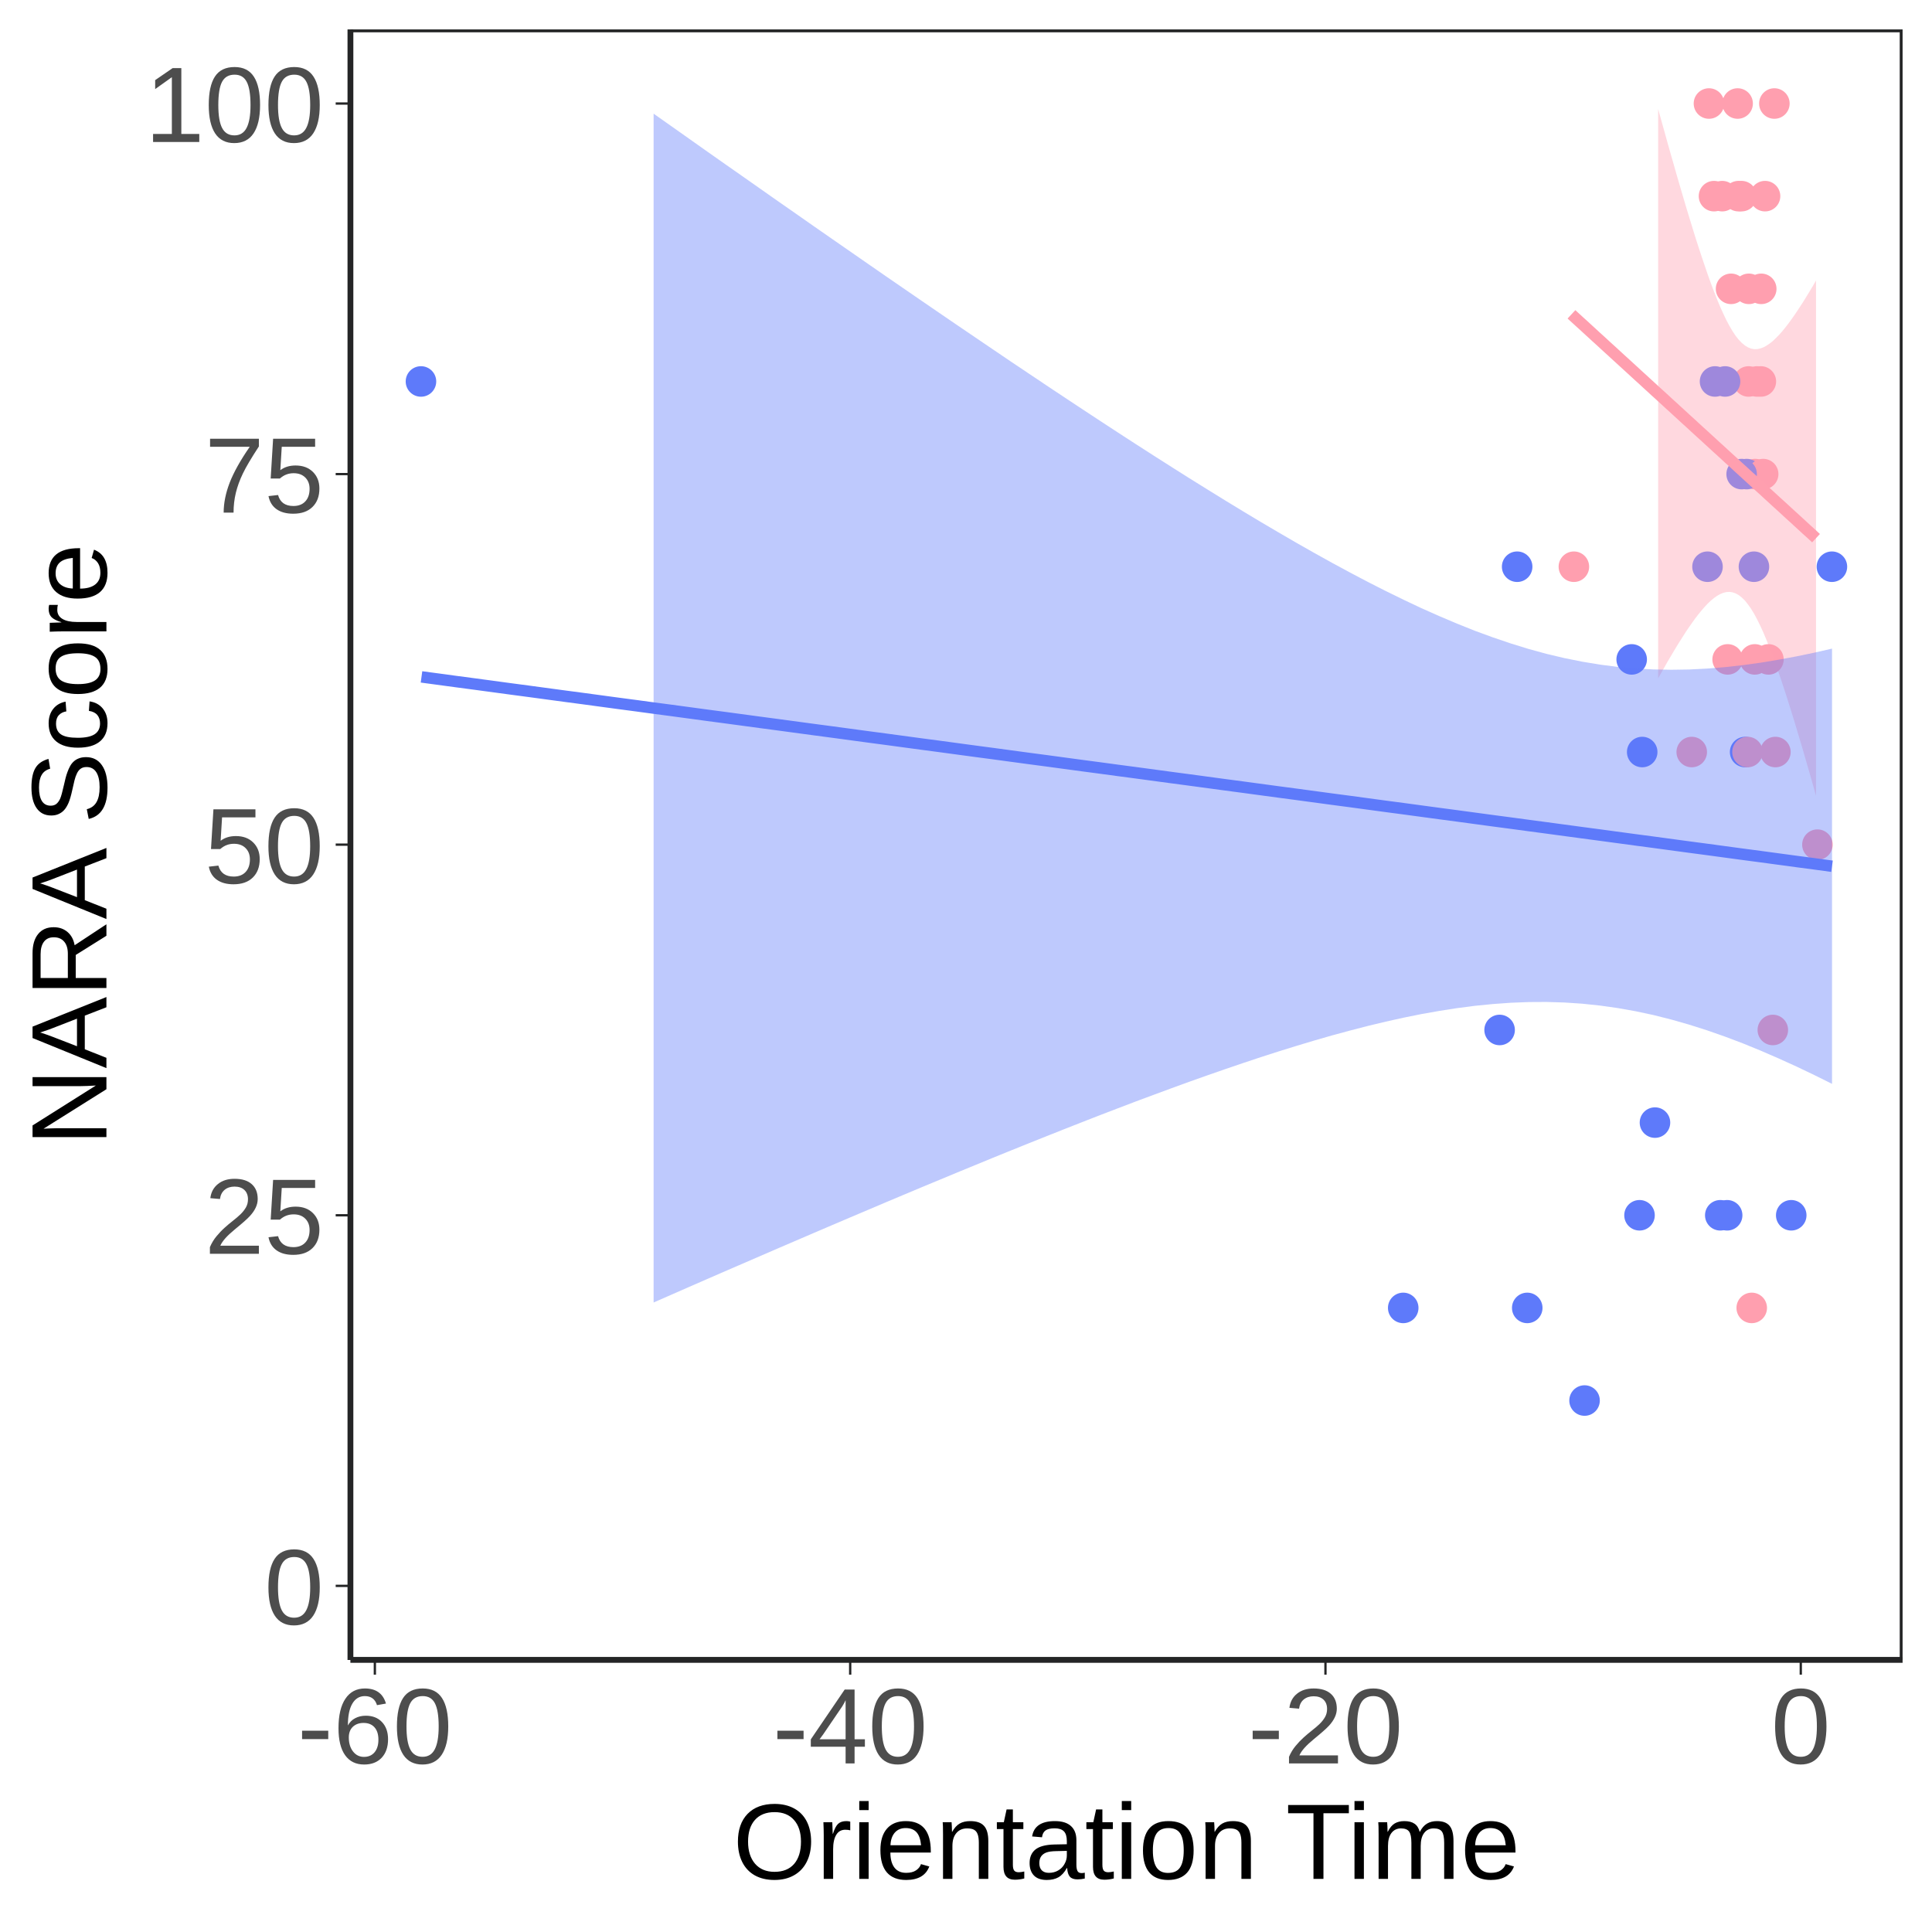
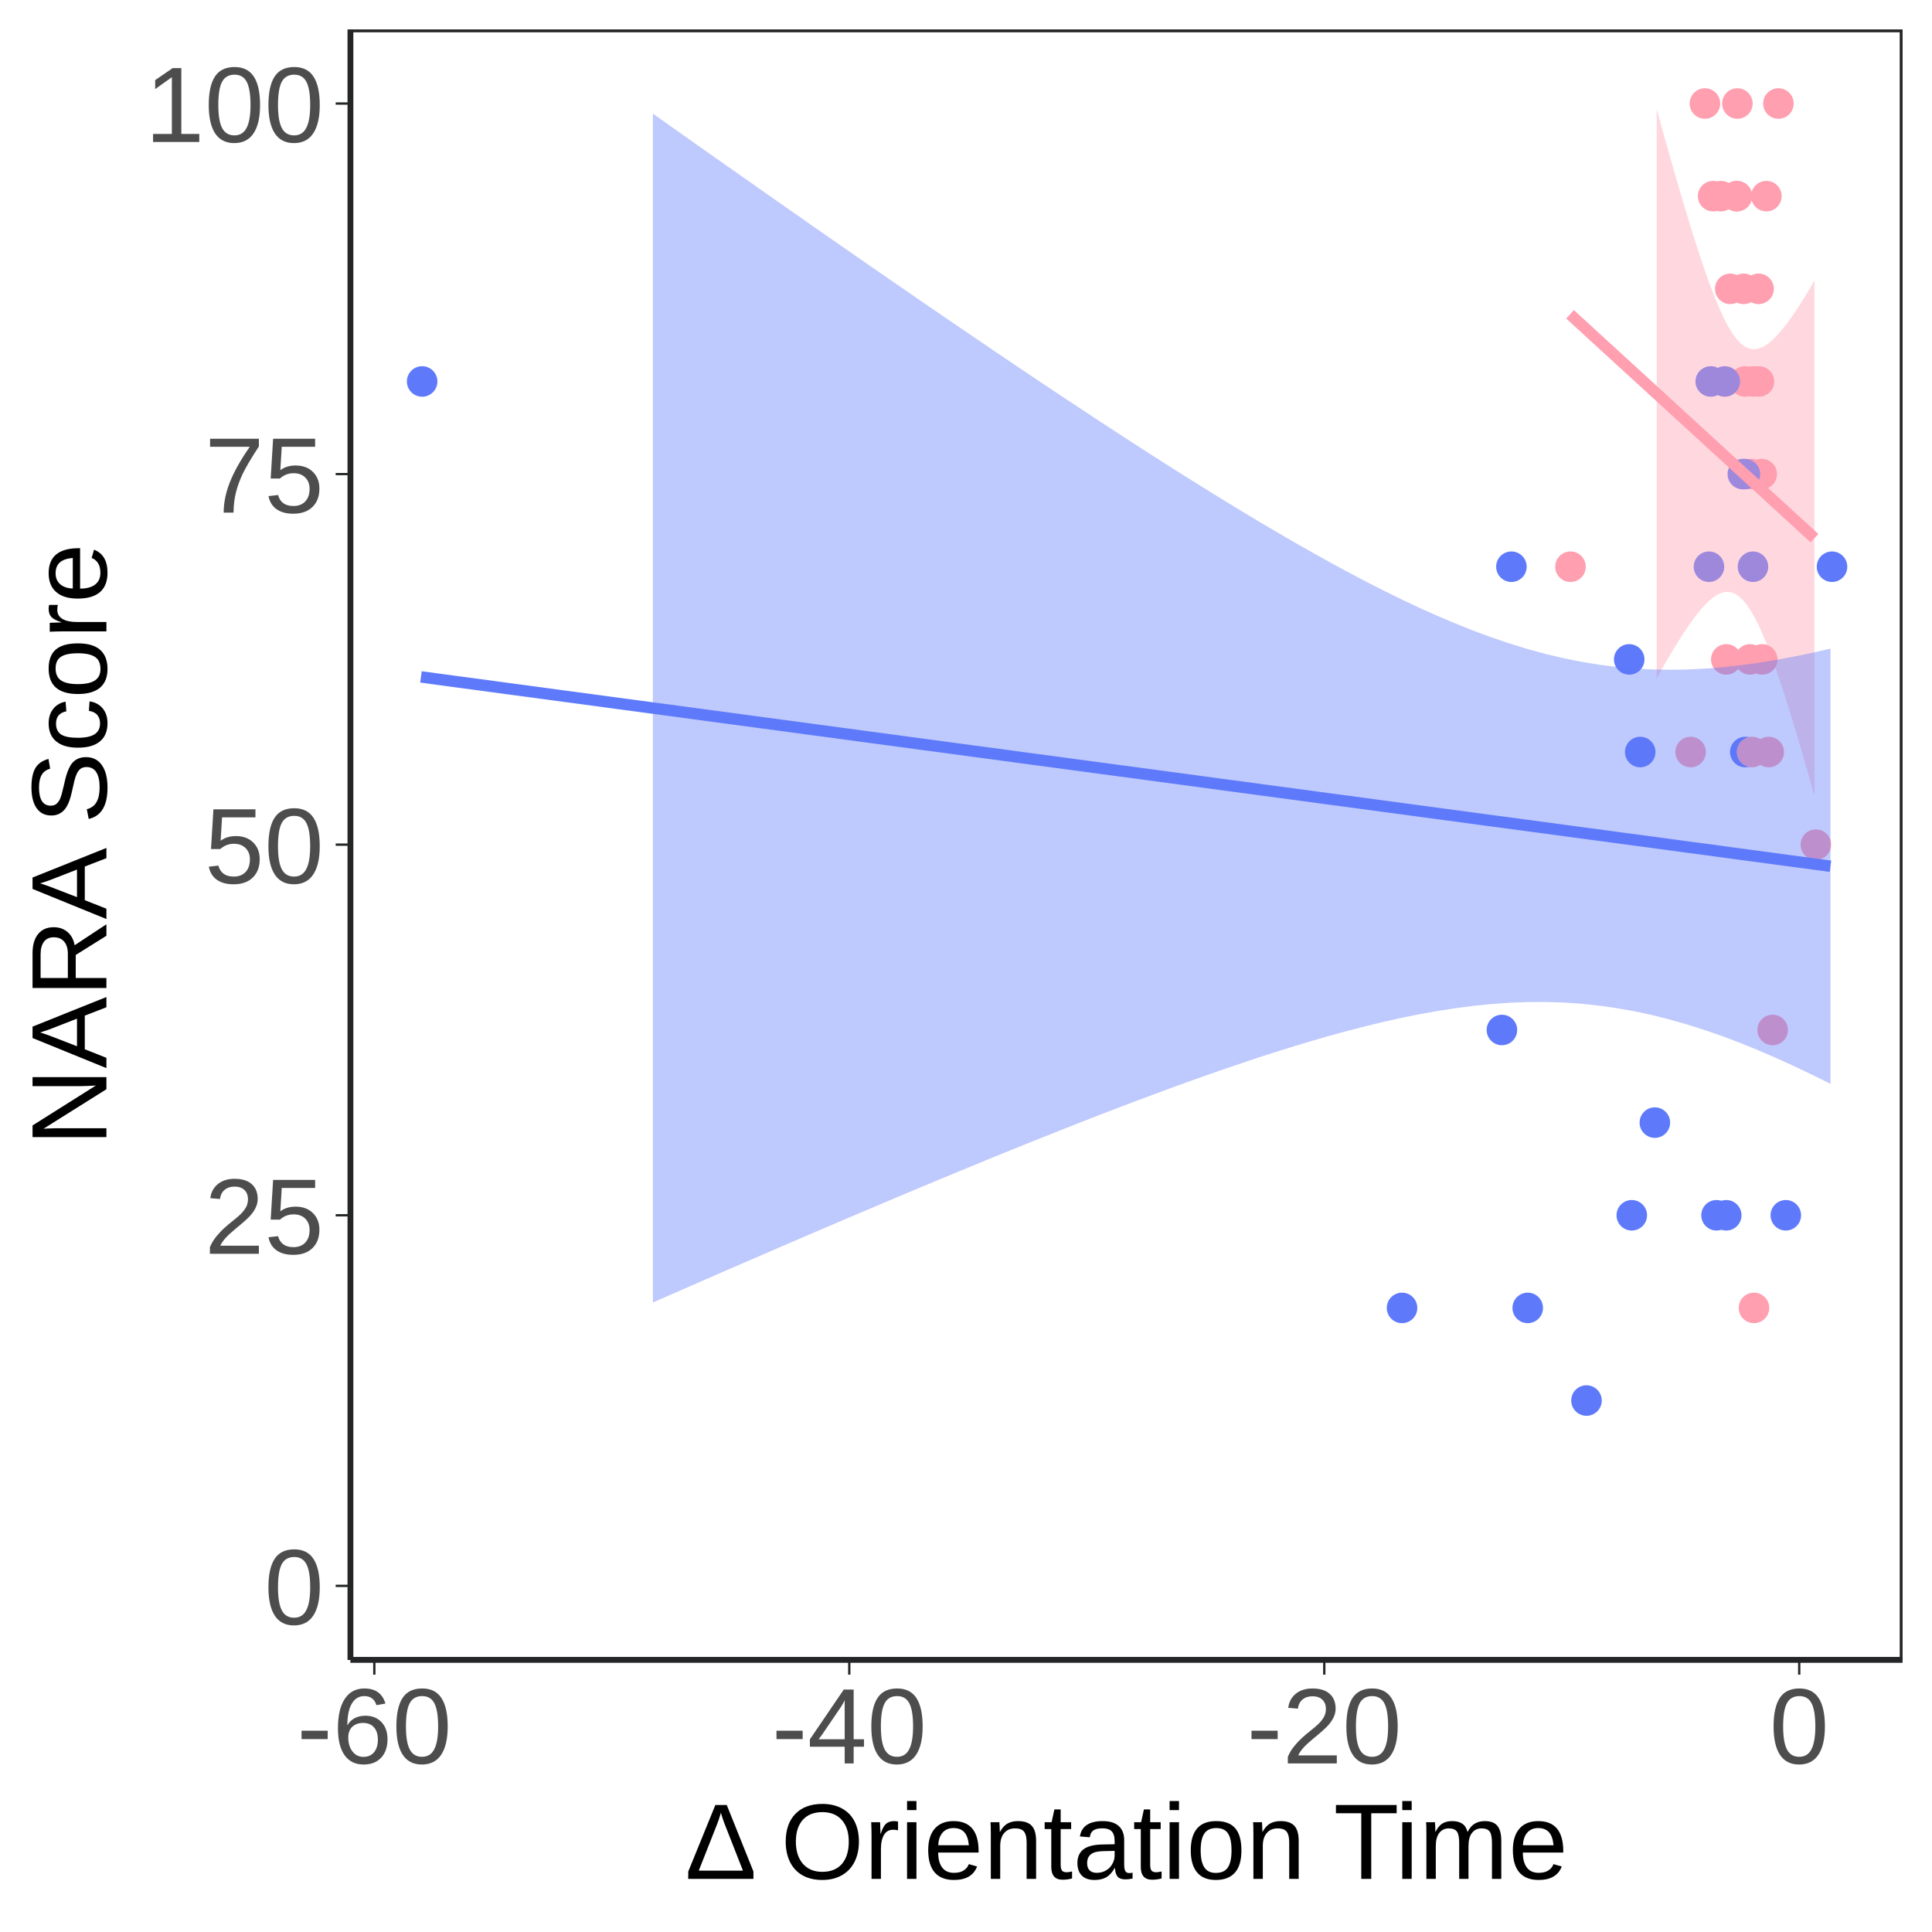
<svg xmlns="http://www.w3.org/2000/svg" class="svglite" width="360.00pt" height="360.00pt" viewBox="0 0 360.00 360.00">
  <defs>
    <style type="text/css">
    .svglite line, .svglite polyline, .svglite polygon, .svglite path, .svglite rect, .svglite circle {
      fill: none;
      stroke: #000000;
      stroke-linecap: round;
      stroke-linejoin: round;
      stroke-miterlimit: 10.00;
    }
    .svglite text {
      white-space: pre;
    }
  </style>
  </defs>
  <rect width="100%" height="100%" style="stroke: none; fill: #FFFFFF;" />
  <defs>
    <clipPath id="cpMC4wMHwzNjAuMDB8MC4wMHwzNjAuMDA=">
      <rect x="0.00" y="0.00" width="360.00" height="360.00" />
    </clipPath>
  </defs>
  <g clip-path="url(#cpMC4wMHwzNjAuMDB8MC4wMHwzNjAuMDA=)">
    <rect x="0.00" y="0.00" width="360.00" height="360.00" style="stroke-width: 1.07; stroke: #FFFFFF; fill: #FFFFFF;" />
  </g>
  <defs>
    <clipPath id="cpNjUuMjl8MzU0LjUyfDUuNDh8MzA5LjMx">
      <rect x="65.29" y="5.48" width="289.23" height="303.83" />
    </clipPath>
  </defs>
  <g clip-path="url(#cpNjUuMjl8MzU0LjUyfDUuNDh8MzA5LjMx)">
    <rect x="65.29" y="5.48" width="289.23" height="303.83" style="stroke-width: 1.07; stroke: #242526; fill: #FFFFFF;" />
-     <circle cx="330.34" cy="191.92" r="2.49" style="stroke-width: 0.71; stroke: #FF9FAF; fill: #FF9FAF;" />
-     <circle cx="318.44" cy="19.29" r="2.49" style="stroke-width: 0.71; stroke: #FF9FAF; fill: #FF9FAF;" />
-     <circle cx="327.05" cy="88.34" r="2.49" style="stroke-width: 0.71; stroke: #FF9FAF; fill: #FF9FAF;" />
-     <circle cx="327.40" cy="71.08" r="2.49" style="stroke-width: 0.71; stroke: #FF9FAF; fill: #FF9FAF;" />
-     <circle cx="320.91" cy="36.55" r="2.49" style="stroke-width: 0.71; stroke: #FF9FAF; fill: #FF9FAF;" />
-     <circle cx="325.18" cy="140.13" r="2.49" style="stroke-width: 0.71; stroke: #5E7AFA; fill: #5E7AFA;" />
-     <circle cx="293.27" cy="105.60" r="2.49" style="stroke-width: 0.71; stroke: #FF9FAF; fill: #FF9FAF;" />
-     <circle cx="330.82" cy="140.13" r="2.49" style="stroke-width: 0.71; stroke: #FF9FAF; fill: #FF9FAF;" />
-     <circle cx="326.98" cy="122.87" r="2.49" style="stroke-width: 0.71; stroke: #FF9FAF; fill: #FF9FAF;" />
-     <circle cx="333.77" cy="226.45" r="2.49" style="stroke-width: 0.71; stroke: #5E7AFA; fill: #5E7AFA;" />
-     <circle cx="319.38" cy="36.55" r="2.49" style="stroke-width: 0.71; stroke: #FF9FAF; fill: #FF9FAF;" />
-     <circle cx="323.78" cy="19.29" r="2.49" style="stroke-width: 0.71; stroke: #FF9FAF; fill: #FF9FAF;" />
-     <circle cx="306.00" cy="140.13" r="2.49" style="stroke-width: 0.71; stroke: #5E7AFA; fill: #5E7AFA;" />
-     <circle cx="318.17" cy="105.60" r="2.49" style="stroke-width: 0.71; stroke: #5E7AFA; fill: #5E7AFA;" />
-     <circle cx="304.04" cy="122.87" r="2.49" style="stroke-width: 0.71; stroke: #5E7AFA; fill: #5E7AFA;" />
-     <circle cx="295.26" cy="260.97" r="2.49" style="stroke-width: 0.71; stroke: #5E7AFA; fill: #5E7AFA;" />
-     <circle cx="279.43" cy="191.92" r="2.49" style="stroke-width: 0.71; stroke: #5E7AFA; fill: #5E7AFA;" />
-     <circle cx="282.70" cy="105.60" r="2.49" style="stroke-width: 0.71; stroke: #5E7AFA; fill: #5E7AFA;" />
-     <circle cx="319.57" cy="71.08" r="2.49" style="stroke-width: 0.71; stroke: #5E7AFA; fill: #5E7AFA;" />
-     <circle cx="326.82" cy="105.60" r="2.49" style="stroke-width: 0.71; stroke: #5E7AFA; fill: #5E7AFA;" />
-     <circle cx="322.56" cy="53.82" r="2.49" style="stroke-width: 0.71; stroke: #FF9FAF; fill: #FF9FAF;" />
-     <circle cx="325.46" cy="88.34" r="2.49" style="stroke-width: 0.71; stroke: #5E7AFA; fill: #5E7AFA;" />
-     <circle cx="321.83" cy="226.45" r="2.49" style="stroke-width: 0.71; stroke: #5E7AFA; fill: #5E7AFA;" />
-     <circle cx="328.11" cy="71.08" r="2.49" style="stroke-width: 0.71; stroke: #FF9FAF; fill: #FF9FAF;" />
-     <circle cx="328.18" cy="53.82" r="2.49" style="stroke-width: 0.71; stroke: #FF9FAF; fill: #FF9FAF;" />
-     <circle cx="329.52" cy="122.87" r="2.49" style="stroke-width: 0.71; stroke: #FF9FAF; fill: #FF9FAF;" />
-     <circle cx="325.62" cy="140.13" r="2.49" style="stroke-width: 0.71; stroke: #FF9FAF; fill: #FF9FAF;" />
-     <circle cx="330.63" cy="19.29" r="2.49" style="stroke-width: 0.71; stroke: #FF9FAF; fill: #FF9FAF;" />
-     <circle cx="321.92" cy="122.87" r="2.49" style="stroke-width: 0.71; stroke: #FF9FAF; fill: #FF9FAF;" />
-     <circle cx="338.65" cy="157.39" r="2.49" style="stroke-width: 0.71; stroke: #FF9FAF; fill: #FF9FAF;" />
-     <circle cx="325.87" cy="53.82" r="2.49" style="stroke-width: 0.71; stroke: #FF9FAF; fill: #FF9FAF;" />
-     <circle cx="328.54" cy="88.34" r="2.49" style="stroke-width: 0.71; stroke: #FF9FAF; fill: #FF9FAF;" />
-     <circle cx="325.82" cy="71.08" r="2.49" style="stroke-width: 0.71; stroke: #FF9FAF; fill: #FF9FAF;" />
-     <circle cx="315.23" cy="140.13" r="2.49" style="stroke-width: 0.71; stroke: #FF9FAF; fill: #FF9FAF;" />
-     <circle cx="326.41" cy="243.71" r="2.49" style="stroke-width: 0.71; stroke: #FF9FAF; fill: #FF9FAF;" />
-     <circle cx="78.44" cy="71.08" r="2.49" style="stroke-width: 0.71; stroke: #5E7AFA; fill: #5E7AFA;" />
-     <circle cx="261.47" cy="243.71" r="2.49" style="stroke-width: 0.71; stroke: #5E7AFA; fill: #5E7AFA;" />
-     <circle cx="341.35" cy="105.60" r="2.49" style="stroke-width: 0.71; stroke: #5E7AFA; fill: #5E7AFA;" />
-     <circle cx="321.44" cy="71.08" r="2.49" style="stroke-width: 0.71; stroke: #5E7AFA; fill: #5E7AFA;" />
-     <circle cx="308.38" cy="209.18" r="2.49" style="stroke-width: 0.71; stroke: #5E7AFA; fill: #5E7AFA;" />
-     <circle cx="320.55" cy="226.45" r="2.49" style="stroke-width: 0.71; stroke: #5E7AFA; fill: #5E7AFA;" />
-     <circle cx="324.53" cy="88.34" r="2.49" style="stroke-width: 0.71; stroke: #5E7AFA; fill: #5E7AFA;" />
-     <circle cx="305.50" cy="226.45" r="2.49" style="stroke-width: 0.71; stroke: #5E7AFA; fill: #5E7AFA;" />
-     <circle cx="284.58" cy="243.71" r="2.49" style="stroke-width: 0.71; stroke: #5E7AFA; fill: #5E7AFA;" />
-     <circle cx="324.51" cy="36.55" r="2.49" style="stroke-width: 0.71; stroke: #FF9FAF; fill: #FF9FAF;" />
-     <circle cx="323.94" cy="36.55" r="2.49" style="stroke-width: 0.71; stroke: #FF9FAF; fill: #FF9FAF;" />
-     <circle cx="328.89" cy="36.55" r="2.49" style="stroke-width: 0.71; stroke: #FF9FAF; fill: #FF9FAF;" />
-     <polygon points="308.97,20.31 309.55,22.40 310.13,24.47 310.70,26.53 311.28,28.58 311.86,30.60 312.43,32.61 313.01,34.60 313.59,36.57 314.16,38.51 314.74,40.42 315.32,42.31 315.89,44.16 316.47,45.97 317.05,47.73 317.63,49.45 318.20,51.12 318.78,52.73 319.36,54.27 319.93,55.73 320.51,57.12 321.09,58.41 321.66,59.61 322.24,60.70 322.82,61.68 323.39,62.55 323.97,63.28 324.55,63.89 325.13,64.37 325.70,64.72 326.28,64.95 326.86,65.06 327.43,65.05 328.01,64.93 328.59,64.72 329.16,64.41 329.74,64.02 330.32,63.56 330.89,63.02 331.47,62.43 332.05,61.78 332.63,61.08 333.20,60.34 333.78,59.55 334.36,58.73 334.93,57.88 335.51,57.00 336.09,56.10 336.66,55.17 337.24,54.22 337.82,53.26 338.39,52.27 338.39,148.29 337.82,146.25 337.24,144.22 336.66,142.22 336.09,140.23 335.51,138.27 334.93,136.34 334.36,134.43 333.78,132.56 333.20,130.72 332.63,128.92 332.05,127.17 331.47,125.46 330.89,123.81 330.32,122.22 329.74,120.70 329.16,119.25 328.59,117.89 328.01,116.62 327.43,115.45 326.86,114.38 326.28,113.43 325.70,112.61 325.13,111.90 324.55,111.33 323.97,110.88 323.39,110.56 322.82,110.37 322.24,110.29 321.66,110.33 321.09,110.47 320.51,110.71 319.93,111.04 319.36,111.45 318.78,111.93 318.20,112.48 317.63,113.09 317.05,113.76 316.47,114.47 315.89,115.22 315.32,116.02 314.74,116.84 314.16,117.70 313.59,118.59 313.01,119.50 312.43,120.43 311.86,121.38 311.28,122.36 310.70,123.34 310.13,124.35 309.55,125.37 308.97,126.40 " style="stroke-width: 0.00; stroke: none; stroke-linecap: butt; fill: #FF9FAF; fill-opacity: 0.40;" />
-     <polyline points="308.97,20.31 309.55,22.40 310.13,24.47 310.70,26.53 311.28,28.58 311.86,30.60 312.43,32.61 313.01,34.60 313.59,36.57 314.16,38.51 314.74,40.42 315.32,42.31 315.89,44.16 316.47,45.97 317.05,47.73 317.63,49.45 318.20,51.12 318.78,52.73 319.36,54.27 319.93,55.73 320.51,57.12 321.09,58.41 321.66,59.61 322.24,60.70 322.82,61.68 323.39,62.55 323.97,63.28 324.55,63.89 325.13,64.37 325.70,64.72 326.28,64.95 326.86,65.06 327.43,65.05 328.01,64.93 328.59,64.72 329.16,64.41 329.74,64.02 330.32,63.56 330.89,63.02 331.47,62.43 332.05,61.78 332.63,61.08 333.20,60.34 333.78,59.55 334.36,58.73 334.93,57.88 335.51,57.00 336.09,56.10 336.66,55.17 337.24,54.22 337.82,53.26 338.39,52.27 " style="stroke-width: 2.13; stroke: none; stroke-linecap: butt;" />
-     <polyline points="338.39,148.29 337.82,146.25 337.24,144.22 336.66,142.22 336.09,140.23 335.51,138.27 334.93,136.34 334.36,134.43 333.78,132.56 333.20,130.72 332.63,128.92 332.05,127.17 331.47,125.46 330.89,123.81 330.32,122.22 329.74,120.70 329.16,119.25 328.59,117.89 328.01,116.62 327.43,115.45 326.86,114.38 326.28,113.43 325.70,112.61 325.13,111.90 324.55,111.33 323.97,110.88 323.39,110.56 322.82,110.37 322.24,110.29 321.66,110.33 321.09,110.47 320.51,110.71 319.93,111.04 319.36,111.45 318.78,111.93 318.20,112.48 317.63,113.09 317.05,113.76 316.47,114.47 315.89,115.22 315.32,116.02 314.74,116.84 314.16,117.70 313.59,118.59 313.01,119.50 312.43,120.43 311.86,121.38 311.28,122.36 310.70,123.34 310.13,124.35 309.55,125.37 308.97,126.40 " style="stroke-width: 2.13; stroke: none; stroke-linecap: butt;" />
-     <polyline points="292.82,58.57 293.39,59.10 293.97,59.63 294.55,60.16 295.13,60.68 295.70,61.21 296.28,61.74 296.86,62.27 297.43,62.80 298.01,63.32 298.59,63.85 299.16,64.38 299.74,64.91 300.32,65.43 300.89,65.96 301.47,66.49 302.05,67.02 302.63,67.55 303.20,68.07 303.78,68.60 304.36,69.13 304.93,69.66 305.51,70.19 306.09,70.71 306.66,71.24 307.24,71.77 307.82,72.30 308.39,72.83 308.97,73.35 309.55,73.88 310.13,74.41 310.70,74.94 311.28,75.47 311.86,75.99 312.43,76.52 313.01,77.05 313.59,77.58 314.16,78.11 314.74,78.63 315.32,79.16 315.89,79.69 316.47,80.22 317.05,80.75 317.63,81.27 318.20,81.80 318.78,82.33 319.36,82.86 319.93,83.39 320.51,83.91 321.09,84.44 321.66,84.97 322.24,85.50 322.82,86.02 323.39,86.55 323.97,87.08 324.55,87.61 325.13,88.14 325.70,88.66 326.28,89.19 326.86,89.72 327.43,90.25 328.01,90.78 328.59,91.30 329.16,91.83 329.74,92.36 330.32,92.89 330.89,93.42 331.47,93.94 332.05,94.47 332.63,95.00 333.20,95.53 333.78,96.06 334.36,96.58 334.93,97.11 335.51,97.64 336.09,98.17 336.66,98.70 337.24,99.22 337.82,99.75 338.39,100.28 " style="stroke-width: 2.13; stroke: #FF9FAF; stroke-linecap: butt;" />
-     <polygon points="121.79,21.18 125.12,23.53 128.45,25.88 131.77,28.23 135.10,30.57 138.43,32.90 141.76,35.24 145.08,37.57 148.41,39.89 151.74,42.22 155.06,44.53 158.39,46.84 161.72,49.15 165.04,51.45 168.37,53.74 171.70,56.03 175.03,58.31 178.35,60.58 181.68,62.84 185.01,65.10 188.33,67.35 191.66,69.58 194.99,71.81 198.31,74.02 201.64,76.22 204.97,78.41 208.29,80.58 211.62,82.74 214.95,84.88 218.28,87.00 221.60,89.10 224.93,91.17 228.26,93.23 231.58,95.25 234.91,97.25 238.24,99.21 241.56,101.14 244.89,103.03 248.22,104.88 251.55,106.68 254.87,108.43 258.20,110.12 261.53,111.75 264.85,113.32 268.18,114.80 271.51,116.21 274.83,117.54 278.16,118.76 281.49,119.89 284.82,120.92 288.14,121.83 291.47,122.62 294.80,123.29 298.12,123.84 301.45,124.27 304.78,124.57 308.10,124.74 311.43,124.80 314.76,124.75 318.09,124.58 321.41,124.31 324.74,123.94 328.07,123.48 331.39,122.93 334.72,122.31 338.05,121.62 341.37,120.86 341.37,201.96 338.05,200.31 334.72,198.72 331.39,197.21 328.07,195.77 324.74,194.41 321.41,193.15 318.09,191.99 314.76,190.93 311.43,189.98 308.10,189.14 304.78,188.43 301.45,187.84 298.12,187.37 294.80,187.02 291.47,186.80 288.14,186.70 284.82,186.72 281.49,186.85 278.16,187.09 274.83,187.42 271.51,187.85 268.18,188.37 264.85,188.96 261.53,189.63 258.20,190.37 254.87,191.17 251.55,192.03 248.22,192.93 244.89,193.89 241.56,194.89 238.24,195.92 234.91,196.99 231.58,198.10 228.26,199.23 224.93,200.39 221.60,201.57 218.28,202.78 214.95,204.01 211.62,205.25 208.29,206.52 204.97,207.79 201.64,209.09 198.31,210.40 194.99,211.72 191.66,213.05 188.33,214.39 185.01,215.74 181.68,217.11 178.35,218.48 175.03,219.86 171.70,221.24 168.37,222.64 165.04,224.04 161.72,225.45 158.39,226.86 155.06,228.28 151.74,229.70 148.41,231.13 145.08,232.56 141.76,234.00 138.43,235.44 135.10,236.88 131.77,238.33 128.45,239.78 125.12,241.24 121.79,242.70 " style="stroke-width: 0.00; stroke: none; stroke-linecap: butt; fill: #5E7AFA; fill-opacity: 0.40;" />
-     <polyline points="121.79,21.18 125.12,23.53 128.45,25.88 131.77,28.23 135.10,30.57 138.43,32.90 141.76,35.24 145.08,37.57 148.41,39.89 151.74,42.22 155.06,44.53 158.39,46.84 161.72,49.15 165.04,51.45 168.37,53.74 171.70,56.03 175.03,58.31 178.35,60.58 181.68,62.84 185.01,65.10 188.33,67.35 191.66,69.58 194.99,71.81 198.31,74.02 201.64,76.22 204.97,78.41 208.29,80.58 211.62,82.74 214.95,84.88 218.28,87.00 221.60,89.10 224.93,91.17 228.26,93.23 231.58,95.25 234.91,97.25 238.24,99.21 241.56,101.14 244.89,103.03 248.22,104.88 251.55,106.68 254.87,108.43 258.20,110.12 261.53,111.75 264.85,113.32 268.18,114.80 271.51,116.21 274.83,117.54 278.16,118.76 281.49,119.89 284.82,120.92 288.14,121.83 291.47,122.62 294.80,123.29 298.12,123.84 301.45,124.27 304.78,124.57 308.10,124.74 311.43,124.80 314.76,124.75 318.09,124.58 321.41,124.31 324.74,123.94 328.07,123.48 331.39,122.93 334.72,122.31 338.05,121.62 341.37,120.86 " style="stroke-width: 2.13; stroke: none; stroke-linecap: butt;" />
-     <polyline points="341.37,201.96 338.05,200.31 334.72,198.72 331.39,197.21 328.07,195.77 324.74,194.41 321.41,193.15 318.09,191.99 314.76,190.93 311.43,189.98 308.10,189.14 304.78,188.43 301.45,187.84 298.12,187.37 294.80,187.02 291.47,186.80 288.14,186.70 284.82,186.72 281.49,186.85 278.16,187.09 274.83,187.42 271.51,187.85 268.18,188.37 264.85,188.96 261.53,189.63 258.20,190.37 254.87,191.17 251.55,192.03 248.22,192.93 244.89,193.89 241.56,194.89 238.24,195.92 234.91,196.99 231.58,198.10 228.26,199.23 224.93,200.39 221.60,201.57 218.28,202.78 214.95,204.01 211.62,205.25 208.29,206.52 204.97,207.79 201.64,209.09 198.31,210.40 194.99,211.72 191.66,213.05 188.33,214.39 185.01,215.74 181.68,217.11 178.35,218.48 175.03,219.86 171.70,221.24 168.37,222.64 165.04,224.04 161.72,225.45 158.39,226.86 155.06,228.28 151.74,229.70 148.41,231.13 145.08,232.56 141.76,234.00 138.43,235.44 135.10,236.88 131.77,238.33 128.45,239.78 125.12,241.24 121.79,242.70 " style="stroke-width: 2.13; stroke: none; stroke-linecap: butt;" />
-     <polyline points="78.54,126.13 81.87,126.58 85.20,127.03 88.52,127.47 91.85,127.92 95.18,128.37 98.50,128.81 101.83,129.26 105.16,129.71 108.49,130.15 111.81,130.60 115.14,131.05 118.47,131.49 121.79,131.94 125.12,132.38 128.45,132.83 131.77,133.28 135.10,133.72 138.43,134.17 141.76,134.62 145.08,135.06 148.41,135.51 151.74,135.96 155.06,136.40 158.39,136.85 161.72,137.30 165.04,137.74 168.37,138.19 171.70,138.64 175.03,139.08 178.35,139.53 181.68,139.98 185.01,140.42 188.33,140.87 191.66,141.32 194.99,141.76 198.31,142.21 201.64,142.66 204.97,143.10 208.29,143.55 211.62,143.99 214.95,144.44 218.28,144.89 221.60,145.33 224.93,145.78 228.26,146.23 231.58,146.67 234.91,147.12 238.24,147.57 241.56,148.01 244.89,148.46 248.22,148.91 251.55,149.35 254.87,149.80 258.20,150.25 261.53,150.69 264.85,151.14 268.18,151.59 271.51,152.03 274.83,152.48 278.16,152.93 281.49,153.37 284.82,153.82 288.14,154.26 291.47,154.71 294.80,155.16 298.12,155.60 301.45,156.05 304.78,156.50 308.10,156.94 311.43,157.39 314.76,157.84 318.09,158.28 321.41,158.73 324.74,159.18 328.07,159.62 331.39,160.07 334.72,160.52 338.05,160.96 341.37,161.41 " style="stroke-width: 2.13; stroke: #5E7AFA; stroke-linecap: butt;" />
+     <circle cx="330.31" cy="191.92" r="2.49" style="stroke-width: 0.71; stroke: #FF9FAF; fill: #FF9FAF;" />
+     <circle cx="317.69" cy="19.29" r="2.49" style="stroke-width: 0.71; stroke: #FF9FAF; fill: #FF9FAF;" />
+     <circle cx="326.40" cy="88.34" r="2.49" style="stroke-width: 0.71; stroke: #FF9FAF; fill: #FF9FAF;" />
+     <circle cx="326.72" cy="71.08" r="2.49" style="stroke-width: 0.71; stroke: #FF9FAF; fill: #FF9FAF;" />
+     <circle cx="320.66" cy="36.55" r="2.49" style="stroke-width: 0.71; stroke: #FF9FAF; fill: #FF9FAF;" />
+     <circle cx="325.21" cy="140.13" r="2.49" style="stroke-width: 0.71; stroke: #5E7AFA; fill: #5E7AFA;" />
+     <circle cx="292.64" cy="105.60" r="2.49" style="stroke-width: 0.71; stroke: #FF9FAF; fill: #FF9FAF;" />
+     <circle cx="329.58" cy="140.13" r="2.49" style="stroke-width: 0.71; stroke: #FF9FAF; fill: #FF9FAF;" />
+     <circle cx="326.10" cy="122.87" r="2.49" style="stroke-width: 0.71; stroke: #FF9FAF; fill: #FF9FAF;" />
+     <circle cx="332.76" cy="226.45" r="2.49" style="stroke-width: 0.71; stroke: #5E7AFA; fill: #5E7AFA;" />
+     <circle cx="319.22" cy="36.55" r="2.49" style="stroke-width: 0.71; stroke: #FF9FAF; fill: #FF9FAF;" />
+     <circle cx="323.74" cy="19.29" r="2.49" style="stroke-width: 0.71; stroke: #FF9FAF; fill: #FF9FAF;" />
+     <circle cx="305.63" cy="140.13" r="2.49" style="stroke-width: 0.71; stroke: #5E7AFA; fill: #5E7AFA;" />
+     <circle cx="318.44" cy="105.60" r="2.49" style="stroke-width: 0.71; stroke: #5E7AFA; fill: #5E7AFA;" />
+     <circle cx="303.58" cy="122.87" r="2.49" style="stroke-width: 0.71; stroke: #5E7AFA; fill: #5E7AFA;" />
+     <circle cx="295.62" cy="260.97" r="2.49" style="stroke-width: 0.71; stroke: #5E7AFA; fill: #5E7AFA;" />
+     <circle cx="279.86" cy="191.92" r="2.49" style="stroke-width: 0.71; stroke: #5E7AFA; fill: #5E7AFA;" />
+     <circle cx="281.63" cy="105.60" r="2.49" style="stroke-width: 0.71; stroke: #5E7AFA; fill: #5E7AFA;" />
+     <circle cx="318.77" cy="71.08" r="2.49" style="stroke-width: 0.71; stroke: #5E7AFA; fill: #5E7AFA;" />
+     <circle cx="326.64" cy="105.60" r="2.49" style="stroke-width: 0.71; stroke: #5E7AFA; fill: #5E7AFA;" />
+     <circle cx="322.41" cy="53.82" r="2.49" style="stroke-width: 0.71; stroke: #FF9FAF; fill: #FF9FAF;" />
+     <circle cx="324.75" cy="88.34" r="2.49" style="stroke-width: 0.71; stroke: #5E7AFA; fill: #5E7AFA;" />
+     <circle cx="321.66" cy="226.45" r="2.49" style="stroke-width: 0.71; stroke: #5E7AFA; fill: #5E7AFA;" />
+     <circle cx="327.76" cy="71.08" r="2.49" style="stroke-width: 0.71; stroke: #FF9FAF; fill: #FF9FAF;" />
+     <circle cx="327.68" cy="53.82" r="2.49" style="stroke-width: 0.71; stroke: #FF9FAF; fill: #FF9FAF;" />
+     <circle cx="328.37" cy="122.87" r="2.49" style="stroke-width: 0.71; stroke: #FF9FAF; fill: #FF9FAF;" />
+     <circle cx="326.46" cy="140.13" r="2.49" style="stroke-width: 0.71; stroke: #FF9FAF; fill: #FF9FAF;" />
+     <circle cx="331.38" cy="19.29" r="2.49" style="stroke-width: 0.71; stroke: #FF9FAF; fill: #FF9FAF;" />
+     <circle cx="321.67" cy="122.87" r="2.49" style="stroke-width: 0.71; stroke: #FF9FAF; fill: #FF9FAF;" />
+     <circle cx="338.36" cy="157.39" r="2.49" style="stroke-width: 0.71; stroke: #FF9FAF; fill: #FF9FAF;" />
+     <circle cx="324.91" cy="53.82" r="2.49" style="stroke-width: 0.71; stroke: #FF9FAF; fill: #FF9FAF;" />
+     <circle cx="328.27" cy="88.34" r="2.49" style="stroke-width: 0.71; stroke: #FF9FAF; fill: #FF9FAF;" />
+     <circle cx="325.16" cy="71.08" r="2.49" style="stroke-width: 0.71; stroke: #FF9FAF; fill: #FF9FAF;" />
+     <circle cx="315.02" cy="140.13" r="2.49" style="stroke-width: 0.71; stroke: #FF9FAF; fill: #FF9FAF;" />
+     <circle cx="326.83" cy="243.71" r="2.49" style="stroke-width: 0.71; stroke: #FF9FAF; fill: #FF9FAF;" />
+     <circle cx="78.66" cy="71.08" r="2.49" style="stroke-width: 0.71; stroke: #5E7AFA; fill: #5E7AFA;" />
+     <circle cx="261.25" cy="243.71" r="2.49" style="stroke-width: 0.71; stroke: #5E7AFA; fill: #5E7AFA;" />
+     <circle cx="341.37" cy="105.60" r="2.49" style="stroke-width: 0.71; stroke: #5E7AFA; fill: #5E7AFA;" />
+     <circle cx="321.39" cy="71.08" r="2.49" style="stroke-width: 0.71; stroke: #5E7AFA; fill: #5E7AFA;" />
+     <circle cx="308.36" cy="209.18" r="2.49" style="stroke-width: 0.71; stroke: #5E7AFA; fill: #5E7AFA;" />
+     <circle cx="319.85" cy="226.45" r="2.49" style="stroke-width: 0.71; stroke: #5E7AFA; fill: #5E7AFA;" />
+     <circle cx="325.14" cy="88.34" r="2.49" style="stroke-width: 0.71; stroke: #5E7AFA; fill: #5E7AFA;" />
+     <circle cx="304.06" cy="226.45" r="2.49" style="stroke-width: 0.71; stroke: #5E7AFA; fill: #5E7AFA;" />
+     <circle cx="284.67" cy="243.71" r="2.49" style="stroke-width: 0.71; stroke: #5E7AFA; fill: #5E7AFA;" />
+     <circle cx="323.67" cy="36.55" r="2.49" style="stroke-width: 0.71; stroke: #FF9FAF; fill: #FF9FAF;" />
+     <circle cx="323.58" cy="36.55" r="2.49" style="stroke-width: 0.71; stroke: #FF9FAF; fill: #FF9FAF;" />
+     <circle cx="329.14" cy="36.55" r="2.49" style="stroke-width: 0.71; stroke: #FF9FAF; fill: #FF9FAF;" />
+     <polygon points="308.70,20.31 309.28,22.40 309.85,24.47 310.43,26.53 311.01,28.58 311.58,30.60 312.16,32.61 312.74,34.60 313.31,36.57 313.89,38.51 314.47,40.42 315.04,42.31 315.62,44.16 316.20,45.97 316.77,47.73 317.35,49.45 317.92,51.12 318.50,52.73 319.08,54.27 319.65,55.73 320.23,57.12 320.81,58.41 321.38,59.61 321.96,60.70 322.54,61.68 323.11,62.55 323.69,63.28 324.27,63.89 324.84,64.37 325.42,64.72 326.00,64.95 326.57,65.06 327.15,65.05 327.73,64.93 328.30,64.72 328.88,64.41 329.45,64.02 330.03,63.56 330.61,63.02 331.18,62.43 331.76,61.78 332.34,61.08 332.91,60.34 333.49,59.55 334.07,58.73 334.64,57.88 335.22,57.00 335.80,56.10 336.37,55.17 336.95,54.22 337.53,53.26 338.10,52.27 338.10,148.29 337.53,146.25 336.95,144.22 336.37,142.22 335.80,140.23 335.22,138.27 334.64,136.34 334.07,134.43 333.49,132.56 332.91,130.72 332.34,128.92 331.76,127.17 331.18,125.46 330.61,123.81 330.03,122.22 329.45,120.70 328.88,119.25 328.30,117.89 327.73,116.62 327.15,115.45 326.57,114.38 326.00,113.43 325.42,112.61 324.84,111.90 324.27,111.33 323.69,110.88 323.11,110.56 322.54,110.37 321.96,110.29 321.38,110.33 320.81,110.47 320.23,110.71 319.65,111.04 319.08,111.45 318.50,111.93 317.92,112.48 317.35,113.09 316.77,113.76 316.20,114.47 315.62,115.22 315.04,116.02 314.47,116.84 313.89,117.70 313.31,118.59 312.74,119.50 312.16,120.43 311.58,121.38 311.01,122.36 310.43,123.34 309.85,124.35 309.28,125.37 308.70,126.40 " style="stroke-width: 0.00; stroke: none; stroke-linecap: butt; fill: #FF9FAF; fill-opacity: 0.40;" />
+     <polyline points="308.70,20.31 309.28,22.40 309.85,24.47 310.43,26.53 311.01,28.58 311.58,30.60 312.16,32.61 312.74,34.60 313.31,36.57 313.89,38.51 314.47,40.42 315.04,42.31 315.62,44.16 316.20,45.97 316.77,47.73 317.35,49.45 317.92,51.12 318.50,52.73 319.08,54.27 319.65,55.73 320.23,57.12 320.81,58.41 321.38,59.61 321.96,60.70 322.54,61.68 323.11,62.55 323.69,63.28 324.27,63.89 324.84,64.37 325.42,64.72 326.00,64.95 326.57,65.06 327.15,65.05 327.73,64.93 328.30,64.72 328.88,64.41 329.45,64.02 330.03,63.56 330.61,63.02 331.18,62.43 331.76,61.78 332.34,61.08 332.91,60.34 333.49,59.55 334.07,58.73 334.64,57.88 335.22,57.00 335.80,56.10 336.37,55.17 336.95,54.22 337.53,53.26 338.10,52.27 " style="stroke-width: 2.13; stroke: none; stroke-linecap: butt;" />
+     <polyline points="338.10,148.29 337.53,146.25 336.95,144.22 336.37,142.22 335.80,140.23 335.22,138.27 334.64,136.34 334.07,134.43 333.49,132.56 332.91,130.72 332.34,128.92 331.76,127.17 331.18,125.46 330.61,123.81 330.03,122.22 329.45,120.70 328.88,119.25 328.30,117.89 327.73,116.62 327.15,115.45 326.57,114.38 326.00,113.43 325.42,112.61 324.84,111.90 324.27,111.33 323.69,110.88 323.11,110.56 322.54,110.37 321.96,110.29 321.38,110.33 320.81,110.47 320.23,110.71 319.65,111.04 319.08,111.45 318.50,111.93 317.92,112.48 317.35,113.09 316.77,113.76 316.20,114.47 315.62,115.22 315.04,116.02 314.47,116.84 313.89,117.70 313.31,118.59 312.74,119.50 312.16,120.43 311.58,121.38 311.01,122.36 310.43,123.34 309.85,124.35 309.28,125.37 308.70,126.40 " style="stroke-width: 2.13; stroke: none; stroke-linecap: butt;" />
+     <polyline points="292.56,58.57 293.14,59.10 293.71,59.63 294.29,60.16 294.87,60.68 295.44,61.21 296.02,61.74 296.59,62.27 297.17,62.80 297.75,63.32 298.32,63.85 298.90,64.38 299.48,64.91 300.05,65.43 300.63,65.96 301.21,66.49 301.78,67.02 302.36,67.55 302.94,68.07 303.51,68.60 304.09,69.13 304.67,69.66 305.24,70.19 305.82,70.71 306.40,71.24 306.97,71.77 307.55,72.30 308.12,72.83 308.70,73.35 309.28,73.88 309.85,74.41 310.43,74.94 311.01,75.47 311.58,75.99 312.16,76.52 312.74,77.05 313.31,77.58 313.89,78.11 314.47,78.63 315.04,79.16 315.62,79.69 316.20,80.22 316.77,80.75 317.35,81.27 317.92,81.80 318.50,82.33 319.08,82.86 319.65,83.39 320.23,83.91 320.81,84.44 321.38,84.97 321.96,85.50 322.54,86.02 323.11,86.55 323.69,87.08 324.27,87.61 324.84,88.14 325.42,88.66 326.00,89.19 326.57,89.72 327.15,90.25 327.73,90.78 328.30,91.30 328.88,91.83 329.45,92.36 330.03,92.89 330.61,93.42 331.18,93.94 331.76,94.47 332.34,95.00 332.91,95.53 333.49,96.06 334.07,96.58 334.64,97.11 335.22,97.64 335.80,98.17 336.37,98.70 336.95,99.22 337.53,99.75 338.10,100.28 " style="stroke-width: 2.13; stroke: #FF9FAF; stroke-linecap: butt;" />
+     <polygon points="121.66,21.18 124.98,23.53 128.31,25.88 131.63,28.23 134.96,30.57 138.28,32.90 141.61,35.24 144.93,37.57 148.26,39.89 151.58,42.22 154.90,44.53 158.23,46.84 161.55,49.15 164.88,51.45 168.20,53.74 171.53,56.03 174.85,58.31 178.18,60.58 181.50,62.84 184.83,65.10 188.15,67.35 191.47,69.58 194.80,71.81 198.12,74.02 201.45,76.22 204.77,78.41 208.10,80.58 211.42,82.74 214.75,84.88 218.07,87.00 221.40,89.10 224.72,91.17 228.04,93.23 231.37,95.25 234.69,97.25 238.02,99.21 241.34,101.14 244.67,103.03 247.99,104.88 251.32,106.68 254.64,108.43 257.97,110.12 261.29,111.75 264.61,113.32 267.94,114.80 271.26,116.21 274.59,117.54 277.91,118.76 281.24,119.89 284.56,120.92 287.89,121.83 291.21,122.62 294.54,123.29 297.86,123.84 301.18,124.27 304.51,124.57 307.83,124.74 311.16,124.80 314.48,124.75 317.81,124.58 321.13,124.31 324.46,123.94 327.78,123.48 331.11,122.93 334.43,122.31 337.76,121.62 341.08,120.86 341.08,201.96 337.76,200.31 334.43,198.72 331.11,197.21 327.78,195.77 324.46,194.41 321.13,193.15 317.81,191.99 314.48,190.93 311.16,189.98 307.83,189.14 304.51,188.43 301.18,187.84 297.86,187.37 294.54,187.02 291.21,186.80 287.89,186.70 284.56,186.72 281.24,186.85 277.91,187.09 274.59,187.42 271.26,187.85 267.94,188.37 264.61,188.96 261.29,189.63 257.97,190.37 254.64,191.17 251.32,192.03 247.99,192.93 244.67,193.89 241.34,194.89 238.02,195.92 234.69,196.99 231.37,198.10 228.04,199.23 224.72,200.39 221.40,201.57 218.07,202.78 214.75,204.01 211.42,205.25 208.10,206.52 204.77,207.79 201.45,209.09 198.12,210.40 194.80,211.72 191.47,213.05 188.15,214.39 184.83,215.74 181.50,217.11 178.18,218.48 174.85,219.86 171.53,221.24 168.20,222.64 164.88,224.04 161.55,225.45 158.23,226.86 154.90,228.28 151.58,229.70 148.26,231.13 144.93,232.56 141.61,234.00 138.28,235.44 134.96,236.88 131.63,238.33 128.31,239.78 124.98,241.24 121.66,242.70 " style="stroke-width: 0.00; stroke: none; stroke-linecap: butt; fill: #5E7AFA; fill-opacity: 0.40;" />
+     <polyline points="121.66,21.18 124.98,23.53 128.31,25.88 131.63,28.23 134.96,30.57 138.28,32.90 141.61,35.24 144.93,37.57 148.26,39.89 151.58,42.22 154.90,44.53 158.23,46.84 161.55,49.15 164.88,51.45 168.20,53.74 171.53,56.03 174.85,58.31 178.18,60.58 181.50,62.84 184.83,65.10 188.15,67.35 191.47,69.58 194.80,71.81 198.12,74.02 201.45,76.22 204.77,78.41 208.10,80.58 211.42,82.74 214.75,84.88 218.07,87.00 221.40,89.10 224.72,91.17 228.04,93.23 231.37,95.25 234.69,97.25 238.02,99.21 241.34,101.14 244.67,103.03 247.99,104.88 251.32,106.68 254.64,108.43 257.97,110.12 261.29,111.75 264.61,113.32 267.94,114.80 271.26,116.21 274.59,117.54 277.91,118.76 281.24,119.89 284.56,120.92 287.89,121.83 291.21,122.62 294.54,123.29 297.86,123.84 301.18,124.27 304.51,124.57 307.83,124.74 311.16,124.80 314.48,124.75 317.81,124.58 321.13,124.31 324.46,123.94 327.78,123.48 331.11,122.93 334.43,122.31 337.76,121.62 341.08,120.86 " style="stroke-width: 2.13; stroke: none; stroke-linecap: butt;" />
+     <polyline points="341.08,201.96 337.76,200.31 334.43,198.72 331.11,197.21 327.78,195.77 324.46,194.41 321.13,193.15 317.81,191.99 314.48,190.93 311.16,189.98 307.83,189.14 304.51,188.43 301.18,187.84 297.86,187.37 294.54,187.02 291.21,186.80 287.89,186.70 284.56,186.72 281.24,186.85 277.91,187.09 274.59,187.42 271.26,187.85 267.94,188.37 264.61,188.96 261.29,189.63 257.97,190.37 254.64,191.17 251.32,192.03 247.99,192.93 244.67,193.89 241.34,194.89 238.02,195.92 234.69,196.99 231.37,198.10 228.04,199.23 224.72,200.39 221.40,201.57 218.07,202.78 214.75,204.01 211.42,205.25 208.10,206.52 204.77,207.79 201.45,209.09 198.12,210.40 194.80,211.72 191.47,213.05 188.15,214.39 184.83,215.74 181.50,217.11 178.18,218.48 174.85,219.86 171.53,221.24 168.20,222.64 164.88,224.04 161.55,225.45 158.23,226.86 154.90,228.28 151.58,229.70 148.26,231.13 144.93,232.56 141.61,234.00 138.28,235.44 134.96,236.88 131.63,238.33 128.31,239.78 124.98,241.24 121.66,242.70 " style="stroke-width: 2.13; stroke: none; stroke-linecap: butt;" />
+     <polyline points="78.44,126.13 81.76,126.58 85.09,127.03 88.41,127.47 91.74,127.92 95.06,128.37 98.39,128.81 101.71,129.26 105.04,129.71 108.36,130.15 111.69,130.60 115.01,131.05 118.33,131.49 121.66,131.94 124.98,132.38 128.31,132.83 131.63,133.28 134.96,133.72 138.28,134.17 141.61,134.62 144.93,135.06 148.26,135.51 151.58,135.96 154.90,136.40 158.23,136.85 161.55,137.30 164.88,137.74 168.20,138.19 171.53,138.64 174.85,139.08 178.18,139.53 181.50,139.98 184.83,140.42 188.15,140.87 191.47,141.32 194.80,141.76 198.12,142.21 201.45,142.66 204.77,143.10 208.10,143.55 211.42,143.99 214.75,144.44 218.07,144.89 221.40,145.33 224.72,145.78 228.04,146.23 231.37,146.67 234.69,147.12 238.02,147.57 241.34,148.01 244.67,148.46 247.99,148.91 251.32,149.35 254.64,149.80 257.97,150.25 261.29,150.69 264.61,151.14 267.94,151.59 271.26,152.03 274.59,152.48 277.91,152.93 281.24,153.37 284.56,153.82 287.89,154.26 291.21,154.71 294.54,155.16 297.86,155.60 301.18,156.05 304.51,156.50 307.83,156.94 311.16,157.39 314.48,157.84 317.81,158.28 321.13,158.73 324.46,159.18 327.78,159.62 331.11,160.07 334.43,160.52 337.76,160.96 341.08,161.41 " style="stroke-width: 2.13; stroke: #5E7AFA; stroke-linecap: butt;" />
  </g>
  <g clip-path="url(#cpMC4wMHwzNjAuMDB8MC4wMHwzNjAuMDA=)">
    <polyline points="65.29,309.31 65.29,5.48 " style="stroke-width: 1.07; stroke: #242526; stroke-linecap: butt;" />
    <text x="60.36" y="302.67" text-anchor="end" style="font-size: 20.00px;fill: #4D4D4D; font-family: &quot;Arial&quot;;" textLength="11.12px" lengthAdjust="spacingAndGlyphs">0</text>
    <text x="60.36" y="233.62" text-anchor="end" style="font-size: 20.00px;fill: #4D4D4D; font-family: &quot;Arial&quot;;" textLength="22.25px" lengthAdjust="spacingAndGlyphs">25</text>
    <text x="60.36" y="164.57" text-anchor="end" style="font-size: 20.00px;fill: #4D4D4D; font-family: &quot;Arial&quot;;" textLength="22.25px" lengthAdjust="spacingAndGlyphs">50</text>
    <text x="60.36" y="95.52" text-anchor="end" style="font-size: 20.00px;fill: #4D4D4D; font-family: &quot;Arial&quot;;" textLength="22.25px" lengthAdjust="spacingAndGlyphs">75</text>
    <text x="60.36" y="26.46" text-anchor="end" style="font-size: 20.00px;fill: #4D4D4D; font-family: &quot;Arial&quot;;" textLength="33.37px" lengthAdjust="spacingAndGlyphs">100</text>
    <polyline points="62.55,295.50 65.29,295.50 " style="stroke-width: 0.43; stroke: #242526; stroke-linecap: butt;" />
    <polyline points="62.55,226.45 65.29,226.45 " style="stroke-width: 0.43; stroke: #242526; stroke-linecap: butt;" />
    <polyline points="62.55,157.39 65.29,157.39 " style="stroke-width: 0.43; stroke: #242526; stroke-linecap: butt;" />
    <polyline points="62.55,88.34 65.29,88.34 " style="stroke-width: 0.43; stroke: #242526; stroke-linecap: butt;" />
    <polyline points="62.55,19.29 65.29,19.29 " style="stroke-width: 0.43; stroke: #242526; stroke-linecap: butt;" />
    <polyline points="65.29,309.31 354.52,309.31 " style="stroke-width: 1.07; stroke: #242526; stroke-linecap: butt;" />
-     <polyline points="69.85,312.05 69.85,309.31 " style="stroke-width: 0.43; stroke: #242526; stroke-linecap: butt;" />
-     <polyline points="158.42,312.05 158.42,309.31 " style="stroke-width: 0.43; stroke: #242526; stroke-linecap: butt;" />
-     <polyline points="246.98,312.05 246.98,309.31 " style="stroke-width: 0.43; stroke: #242526; stroke-linecap: butt;" />
-     <polyline points="335.55,312.05 335.55,309.31 " style="stroke-width: 0.43; stroke: #242526; stroke-linecap: butt;" />
-     <text x="69.85" y="328.59" text-anchor="middle" style="font-size: 20.00px;fill: #4D4D4D; font-family: &quot;Arial&quot;;" textLength="28.91px" lengthAdjust="spacingAndGlyphs">-60</text>
-     <text x="158.42" y="328.59" text-anchor="middle" style="font-size: 20.00px;fill: #4D4D4D; font-family: &quot;Arial&quot;;" textLength="28.91px" lengthAdjust="spacingAndGlyphs">-40</text>
-     <text x="246.98" y="328.59" text-anchor="middle" style="font-size: 20.00px;fill: #4D4D4D; font-family: &quot;Arial&quot;;" textLength="28.91px" lengthAdjust="spacingAndGlyphs">-20</text>
-     <text x="335.55" y="328.59" text-anchor="middle" style="font-size: 20.00px;fill: #4D4D4D; font-family: &quot;Arial&quot;;" textLength="11.12px" lengthAdjust="spacingAndGlyphs">0</text>
-     <text x="209.91" y="350.10" text-anchor="middle" style="font-size: 20.00px; font-family: &quot;Arial&quot;;" textLength="147.84px" lengthAdjust="spacingAndGlyphs">Orientation Time</text>
+     <polyline points="69.75,312.05 69.75,309.31 " style="stroke-width: 0.43; stroke: #242526; stroke-linecap: butt;" />
+     <polyline points="158.25,312.05 158.25,309.31 " style="stroke-width: 0.43; stroke: #242526; stroke-linecap: butt;" />
+     <polyline points="246.76,312.05 246.76,309.31 " style="stroke-width: 0.43; stroke: #242526; stroke-linecap: butt;" />
+     <polyline points="335.26,312.05 335.26,309.31 " style="stroke-width: 0.43; stroke: #242526; stroke-linecap: butt;" />
+     <text x="69.75" y="328.59" text-anchor="middle" style="font-size: 20.00px;fill: #4D4D4D; font-family: &quot;Arial&quot;;" textLength="28.91px" lengthAdjust="spacingAndGlyphs">-60</text>
+     <text x="158.25" y="328.59" text-anchor="middle" style="font-size: 20.00px;fill: #4D4D4D; font-family: &quot;Arial&quot;;" textLength="28.91px" lengthAdjust="spacingAndGlyphs">-40</text>
+     <text x="246.76" y="328.59" text-anchor="middle" style="font-size: 20.00px;fill: #4D4D4D; font-family: &quot;Arial&quot;;" textLength="28.91px" lengthAdjust="spacingAndGlyphs">-20</text>
+     <text x="335.26" y="328.59" text-anchor="middle" style="font-size: 20.00px;fill: #4D4D4D; font-family: &quot;Arial&quot;;" textLength="11.12px" lengthAdjust="spacingAndGlyphs">0</text>
+     <text x="209.91" y="350.10" text-anchor="middle" style="font-size: 20.00px; font-family: &quot;Arial&quot;;" textLength="167.85px" lengthAdjust="spacingAndGlyphs">Δ Orientation Time</text>
    <text transform="translate(19.83,157.39) rotate(-90)" text-anchor="middle" style="font-size: 20.00px; font-family: &quot;Arial&quot;;" textLength="113.38px" lengthAdjust="spacingAndGlyphs">NARA Score</text>
  </g>
</svg>
